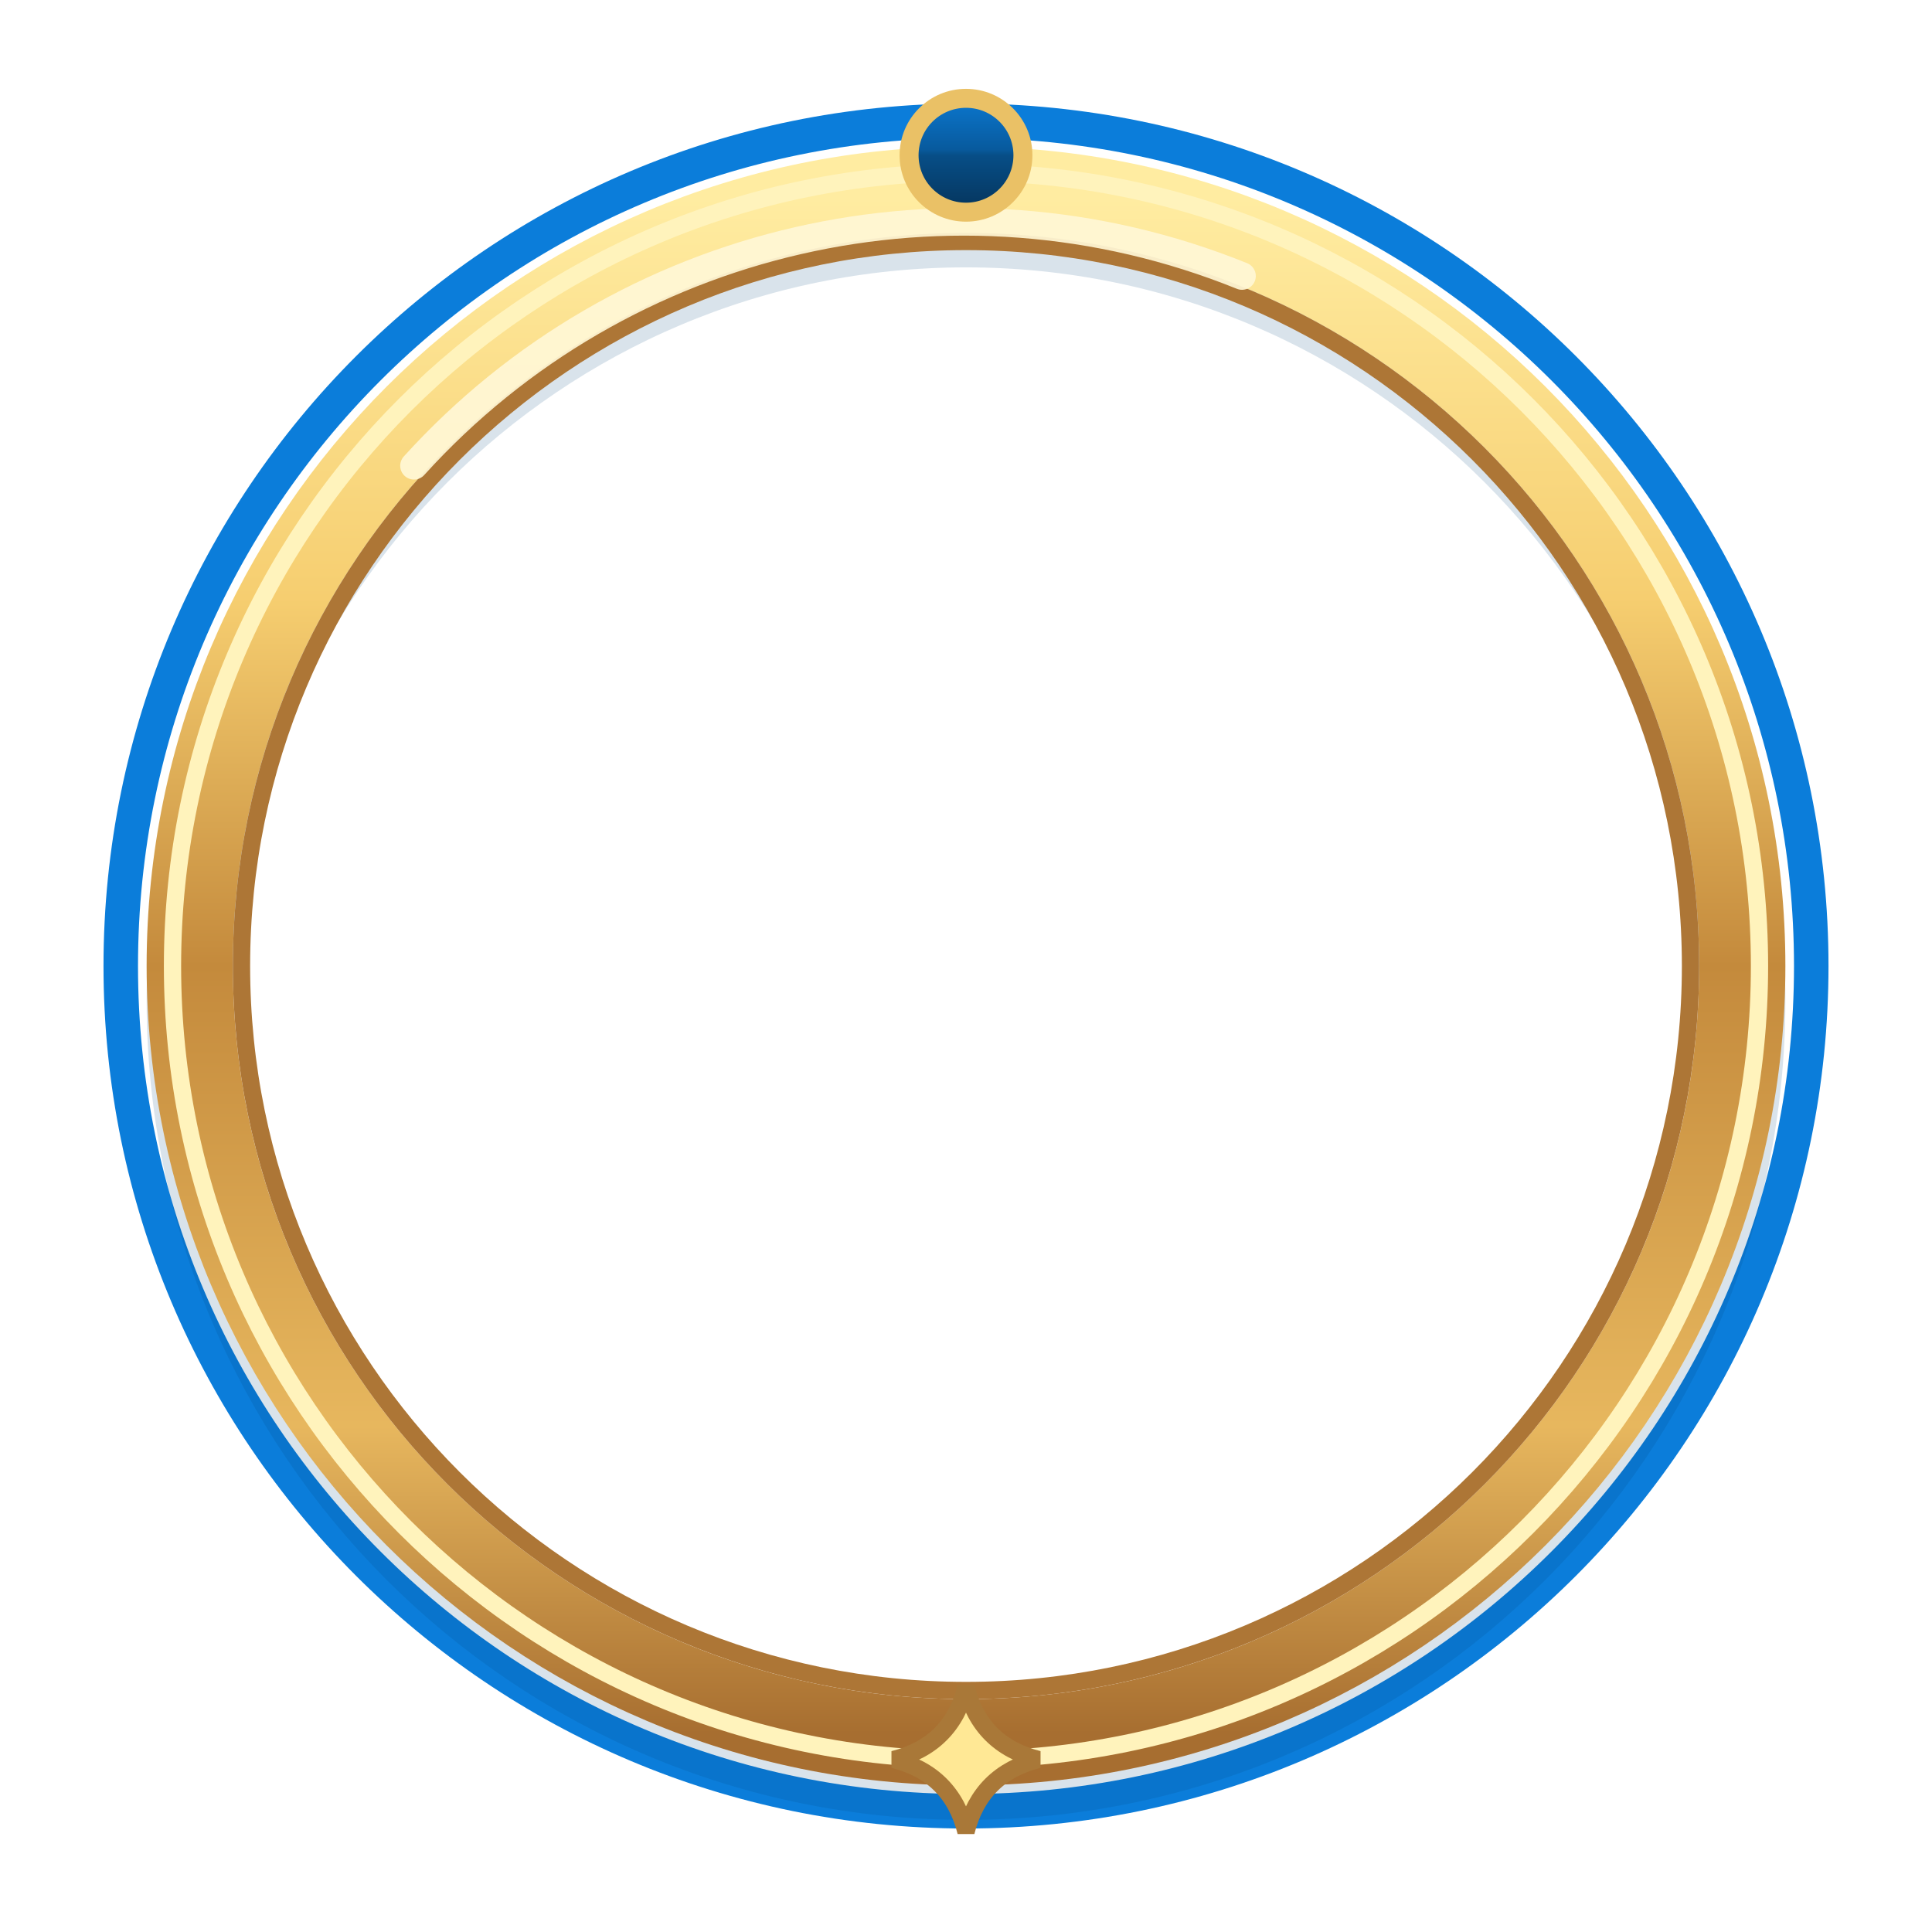
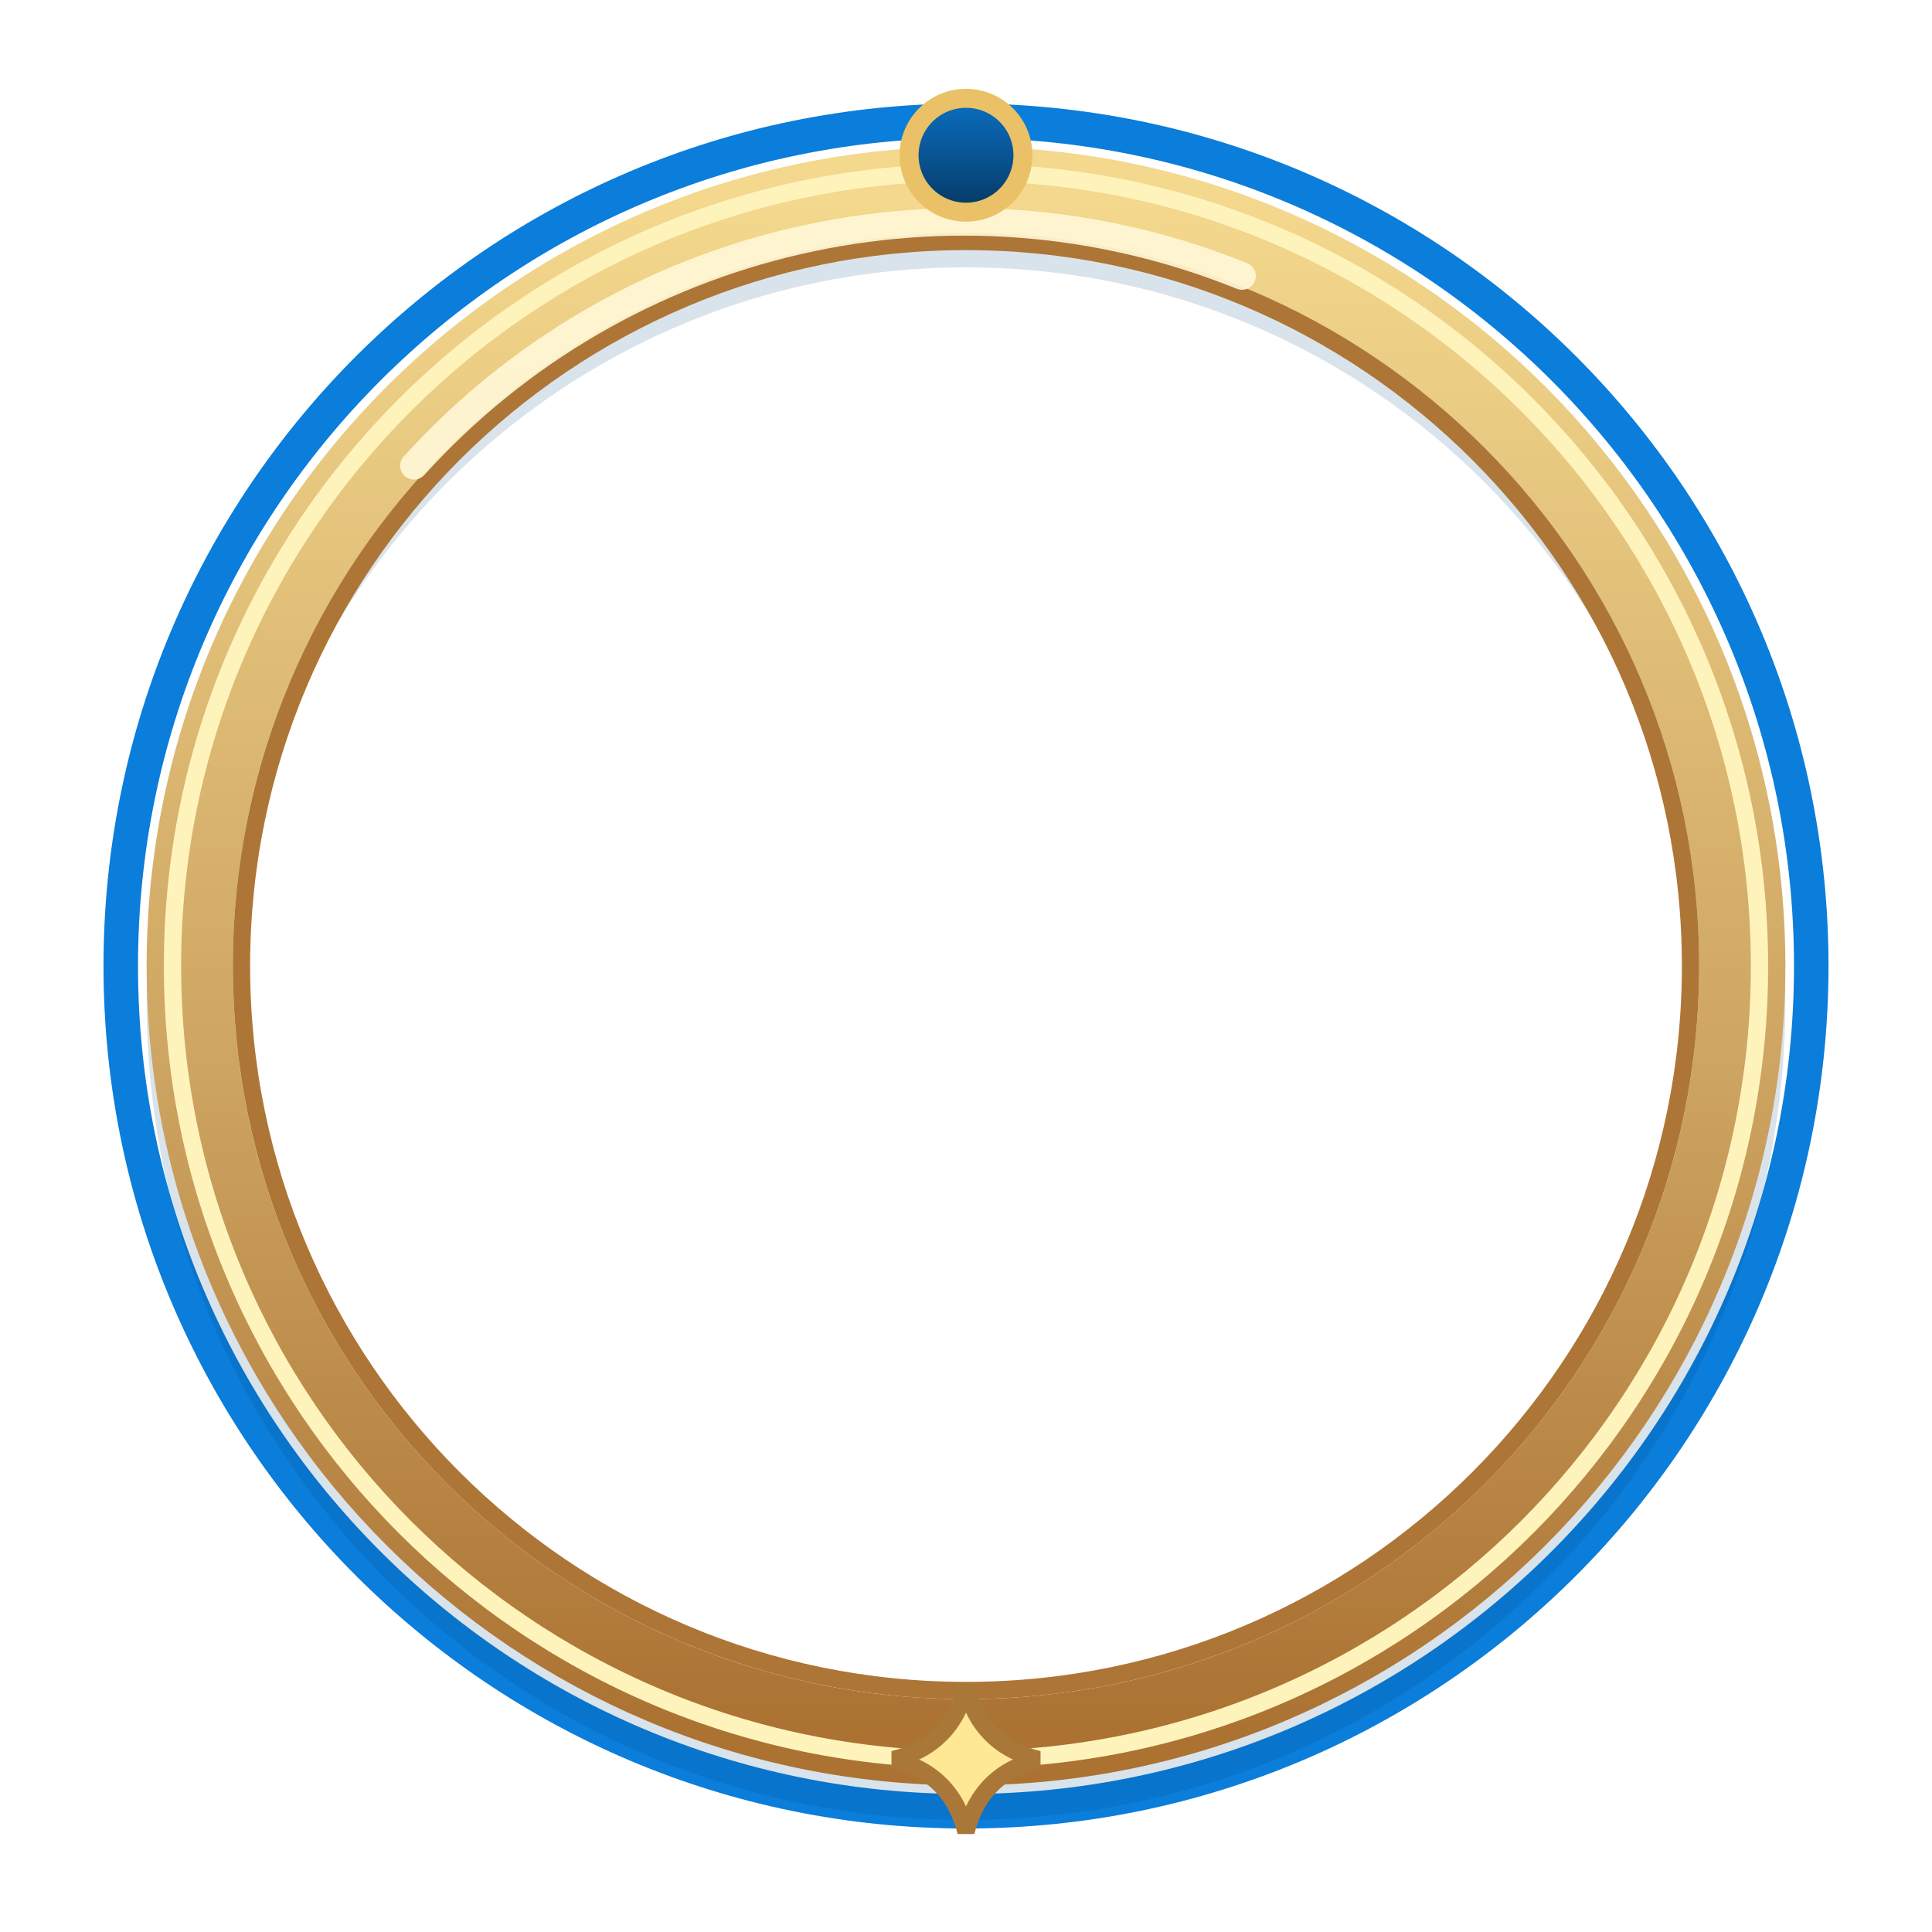
<svg xmlns="http://www.w3.org/2000/svg" width="112" height="112" viewBox="0 0 112 112" role="img" aria-labelledby="avatar_frame_selected-title avatar_frame_selected-desc">
  <defs>
    <linearGradient id="avatar_frame_selected-paper" x1="0" y1="0" x2="0" y2="1">
-       <stop offset="0%" stop-color="#f8fcff" />
-       <stop offset="53%" stop-color="#ebf5fe" />
-       <stop offset="100%" stop-color="#b9ddfb" />
+       <stop offset="0" stop-color="#f5fbff" />
+       <stop offset=".56" stop-color="#d5ebfd" />
+       <stop offset="1" stop-color="#c0e0fb" />
    </linearGradient>
    <linearGradient id="avatar_frame_selected-gold" x1="0" y1="0" x2="0" y2="1">
-       <stop offset="0%" stop-color="#e5f3fe" />
-       <stop offset="45%" stop-color="#c0e1fc" />
-       <stop offset="50%" stop-color="#9acffa" />
-       <stop offset="100%" stop-color="#48a7f5" />
+       <stop offset="0" stop-color="#d6ecfd" />
+       <stop offset=".56" stop-color="#8dc8f9" />
+       <stop offset="1" stop-color="#53adf6" />
    </linearGradient>
    <linearGradient id="avatar_frame_selected-goldHover" x1="0" y1="0" x2="0" y2="1">
-       <stop offset="0%" stop-color="#f0f8fe" />
-       <stop offset="45%" stop-color="#d5ebfd" />
-       <stop offset="50%" stop-color="#b4dbfb" />
-       <stop offset="100%" stop-color="#70baf7" />
+       <stop offset="0" stop-color="#e4f2fd" />
+       <stop offset=".56" stop-color="#a8d5fa" />
+       <stop offset="1" stop-color="#7abff8" />
    </linearGradient>
    <linearGradient id="avatar_frame_selected-goldPressed" x1="0" y1="0" x2="0" y2="1">
-       <stop offset="0%" stop-color="#2998f4" />
-       <stop offset="20%" stop-color="#71bbf8" />
-       <stop offset="100%" stop-color="#cce7fc" />
+       <stop offset="0" stop-color="#379ff5" />
+       <stop offset=".56" stop-color="#84c4f8" />
+       <stop offset="1" stop-color="#bfe1fb" />
    </linearGradient>
    <linearGradient id="avatar_frame_selected-plum" x1="0" y1="0" x2="0" y2="1">
-       <stop offset="0%" stop-color="#0b77cf" />
-       <stop offset="45%" stop-color="#085a9d" />
-       <stop offset="50%" stop-color="#074e87" />
-       <stop offset="100%" stop-color="#05345b" />
+       <stop offset="0" stop-color="#0a6fc1" />
+       <stop offset=".56" stop-color="#08518e" />
+       <stop offset="1" stop-color="#053861" />
    </linearGradient>
    <linearGradient id="avatar_frame_selected-plumHover" x1="0" y1="0" x2="0" y2="1">
-       <stop offset="0%" stop-color="#1890f3" />
-       <stop offset="45%" stop-color="#0a6dbf" />
-       <stop offset="50%" stop-color="#0961a9" />
-       <stop offset="100%" stop-color="#06406f" />
+       <stop offset="0" stop-color="#1587e4" />
+       <stop offset=".56" stop-color="#0e63a9" />
+       <stop offset="1" stop-color="#064577" />
    </linearGradient>
    <linearGradient id="avatar_frame_selected-plumPressed" x1="0" y1="0" x2="0" y2="1">
-       <stop offset="0%" stop-color="#042e50" />
-       <stop offset="35%" stop-color="#064679" />
-       <stop offset="100%" stop-color="#0a6dbe" />
+       <stop offset="0" stop-color="#043358" />
+       <stop offset=".56" stop-color="#07518e" />
+       <stop offset="1" stop-color="#0968b4" />
    </linearGradient>
    <linearGradient id="avatar_frame_selected-dark" x1="0" y1="0" x2="0" y2="1">
      <stop offset="0%" stop-color="#053c68" />
      <stop offset="100%" stop-color="#042846" />
    </linearGradient>
    <linearGradient id="avatar_frame_selected-edge" x1="0" y1="0" x2="0" y2="1">
-       <stop offset="0%" stop-color="#FFECA1" />
-       <stop offset="26%" stop-color="#F6CE70" />
-       <stop offset="50%" stop-color="#C48A3C" />
-       <stop offset="80%" stop-color="#E7B75E" />
-       <stop offset="100%" stop-color="#A76E30" />
+       <stop offset="0" stop-color="#f3d88d" />
+       <stop offset=".56" stop-color="#cea562" />
+       <stop offset="1" stop-color="#ab7232" />
    </linearGradient>
    <linearGradient id="avatar_frame_selected-teal" x1="0" y1="0" x2="0" y2="1">
-       <stop offset="0%" stop-color="#d2e9fd" />
-       <stop offset="40%" stop-color="#76bdf8" />
-       <stop offset="100%" stop-color="#0a71c5" />
+       <stop offset="0" stop-color="#c0e0fc" />
+       <stop offset=".56" stop-color="#62a6de" />
+       <stop offset="1" stop-color="#197ccc" />
    </linearGradient>
    <linearGradient id="avatar_frame_selected-green" x1="0" y1="0" x2="0" y2="1">
-       <stop offset="0%" stop-color="#add8fb" />
-       <stop offset="40%" stop-color="#42a4f5" />
-       <stop offset="100%" stop-color="#0a6aba" />
+       <stop offset="0" stop-color="#98cefa" />
+       <stop offset=".56" stop-color="#529ad7" />
+       <stop offset="1" stop-color="#1272c2" />
    </linearGradient>
    <linearGradient id="avatar_frame_selected-danger" x1="0" y1="0" x2="0" y2="1">
-       <stop offset="0%" stop-color="#3fa3f5" />
-       <stop offset="40%" stop-color="#0b7bd6" />
-       <stop offset="100%" stop-color="#085391" />
+       <stop offset="0" stop-color="#359bef" />
+       <stop offset=".56" stop-color="#2076bd" />
+       <stop offset="1" stop-color="#08599b" />
    </linearGradient>
    <linearGradient id="avatar_frame_selected-disabled" x1="0" y1="0" x2="0" y2="1">
      <stop offset="0%" stop-color="#bfe0fc" />
      <stop offset="100%" stop-color="#77bef8" />
    </linearGradient>
    <linearGradient id="avatar_frame_selected-ghost" x1="0" y1="0" x2="0" y2="1">
      <stop offset="0%" stop-color="#fafcff" />
      <stop offset="100%" stop-color="#d8ecfd" />
    </linearGradient>
  </defs>
  <circle cx="56" cy="56" r="49" fill="none" stroke="#0b7dda" stroke-width="2" />
  <circle cx="56" cy="58" r="45" fill="none" stroke="#06467a" stroke-opacity=".15" stroke-width="5" />
  <circle cx="56" cy="56" r="45" fill="none" stroke="url(#avatar_frame_selected-edge)" stroke-width="5" />
  <circle cx="56" cy="56" r="46" fill="none" stroke="#FFF3BC" stroke-width="1" />
  <circle cx="56" cy="56" r="42" fill="none" stroke="#AD7636" stroke-width="1" />
  <path d="M 24 27 A 43 43 0 0 1 72 16" fill="none" stroke="#FFF7D6" stroke-width="1.6" stroke-linecap="round" stroke-linejoin="round" opacity=".92" />
  <circle cx="56" cy="9" r="3.3" fill="url(#avatar_frame_selected-plum)" stroke="#EAC166" stroke-width="1.1" />
  <path d="M 56 97.8 Q 56.84 101.16 60.2 102 Q 56.84 102.84 56 106.2 Q 55.16 102.84 51.8 102 Q 55.16 101.16 56 97.8 Z" fill="#FFE895" stroke="#A97838" stroke-width="1" />
</svg>
